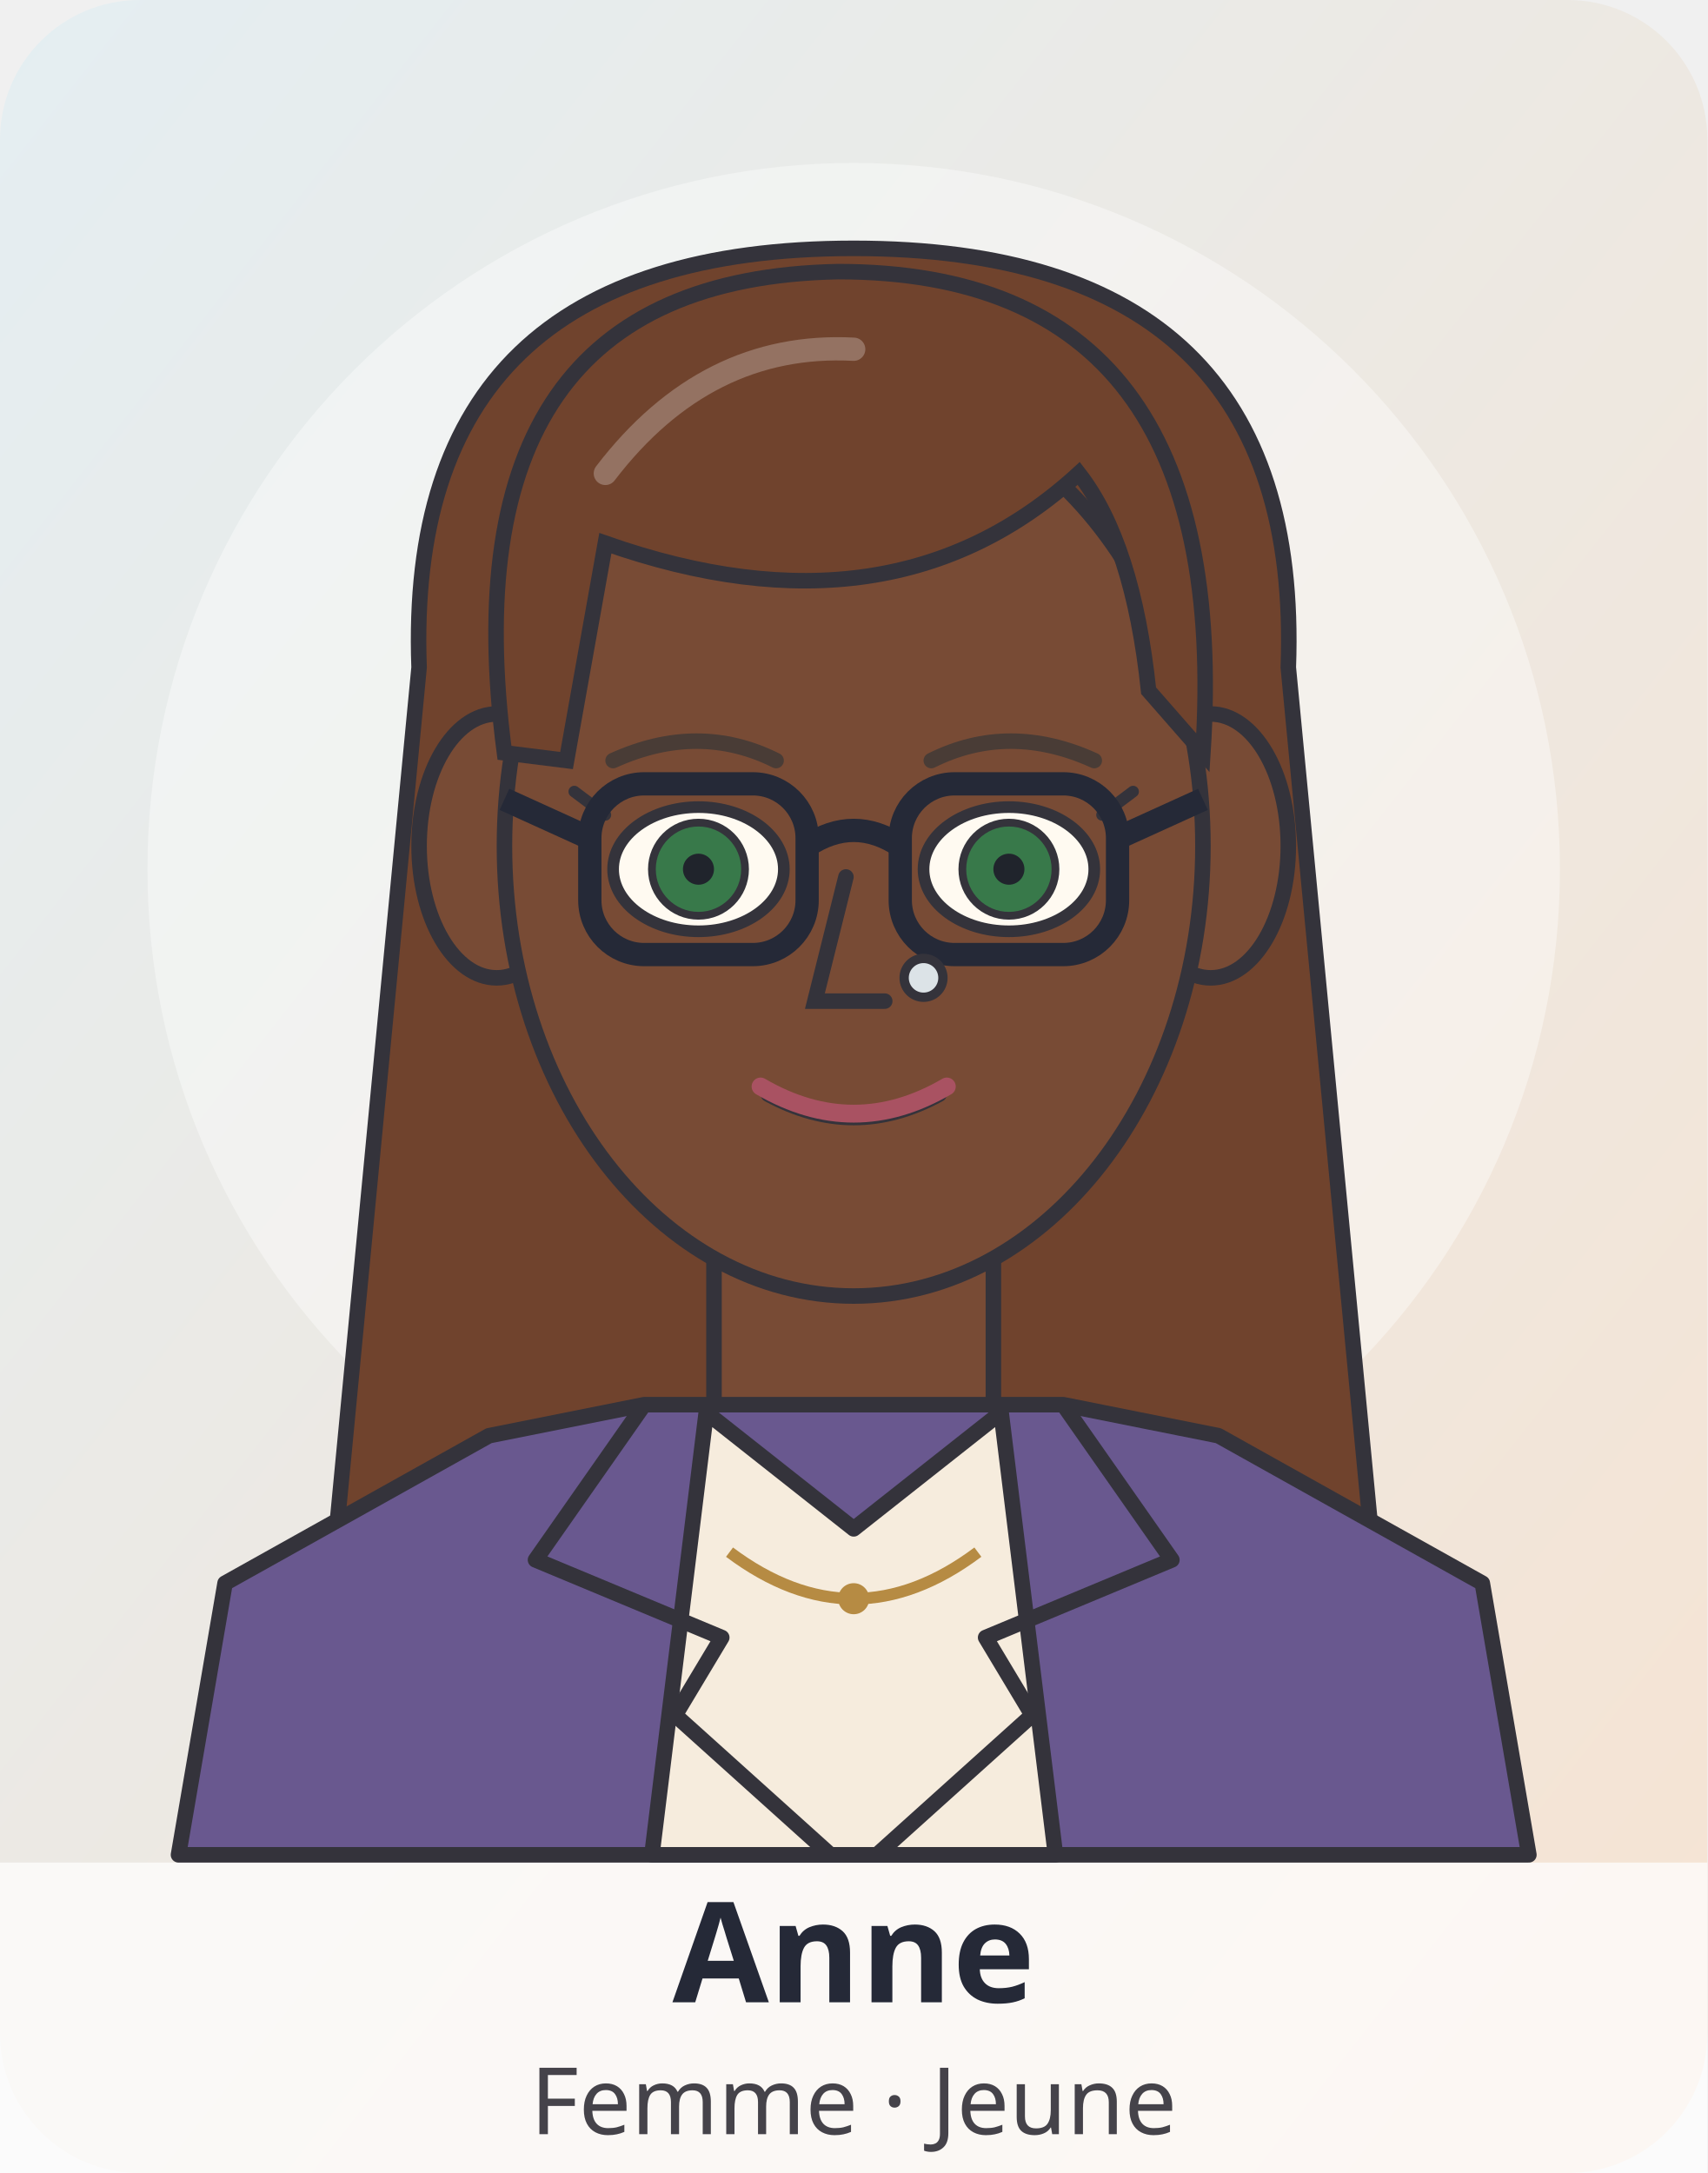
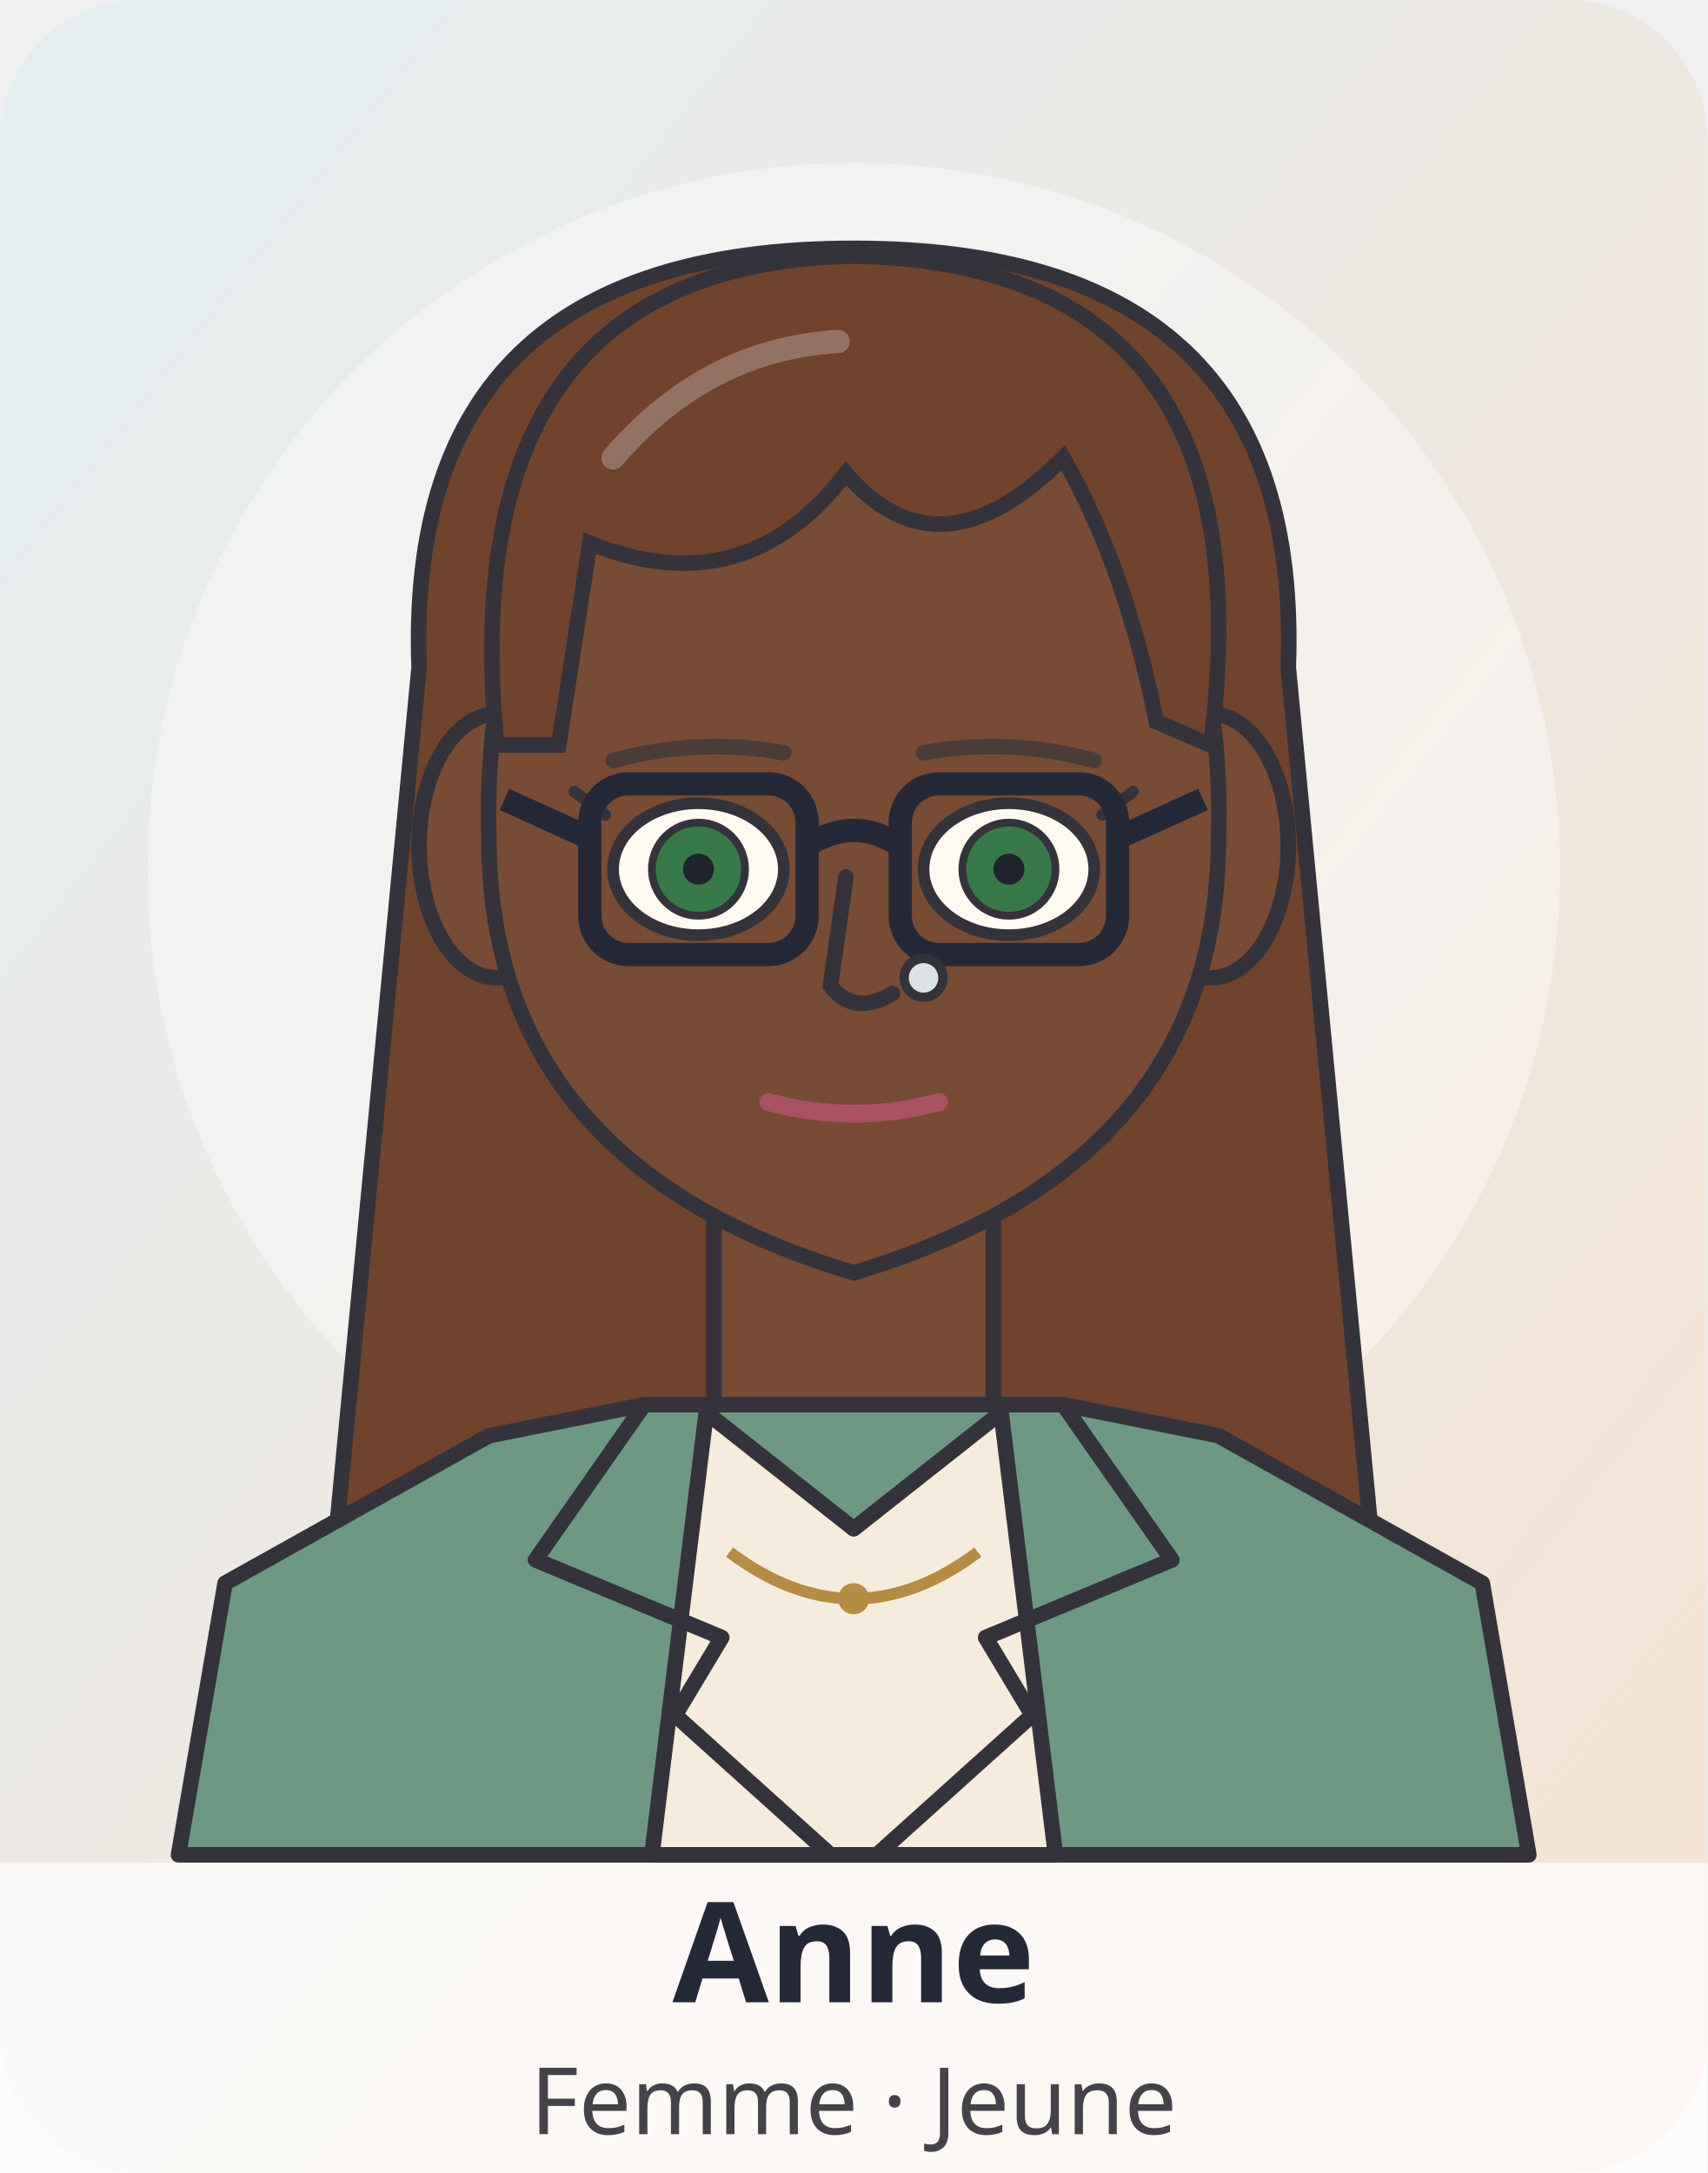
<svg xmlns="http://www.w3.org/2000/svg" viewBox="0 0 220 280" role="img" aria-labelledby="title-c12 desc-c12">
  <defs>
    <linearGradient id="fond-c12" x2="1" y2="1">
      <stop stop-color="#e4eef2" />
      <stop offset="1" stop-color="#f6e3d2" />
    </linearGradient>
  </defs>
  <rect width="220" height="280" rx="18" fill="url(#fond-c12)" />
  <circle cx="110" cy="112" r="91" fill="#fff" opacity=".38" />
  <path d="M0 240 H220 V280 H0Z" fill="#fff" opacity=".72" />
  <path d="M54 86 Q52 32 110 32 Q168 32 166 86 L177 201 Q154 213 142 195 L78 195 Q62 213 43 201Z" fill="#70432d" stroke="#34333b" stroke-width="2" />
  <path d="M92 153 V186 Q110 203 128 186 V153" fill="#784b35" stroke="#34333b" stroke-width="2" />
-   <path d="M83 181 L63 185 L29 204 L23 239 L197 239 L191 204 L157 185 L137 181Z" fill="#69588f" stroke="#34333b" stroke-width="2" stroke-linejoin="round" />
+   <path d="M83 181 L63 185 L29 204 L23 239 L197 239 L191 204 L157 185 L137 181Z" fill="#6d9884" stroke="#34333b" stroke-width="2" stroke-linejoin="round" />
  <path d="M91 182 L110 197 L129 182 L136 239 L84 239Z" fill="#f6ecdd" stroke="#34333b" stroke-width="2" stroke-linejoin="round" />
  <path d="M83 181 L69 201 L93 211 L87 221 L107 239 M137 181 L151 201 L127 211 L133 221 L113 239" fill="none" stroke="#34333b" stroke-width="2" stroke-linejoin="round" />
  <path d="M94 200 Q110 212 126 200" fill="none" stroke="#b68b43" stroke-width="1.5" />
  <circle cx="110" cy="206" r="2" fill="#b68b43" />
  <g fill="#784b35" stroke="#34333b" stroke-width="2">
    <ellipse cx="64" cy="109" rx="10" ry="17" />
    <ellipse cx="156" cy="109" rx="10" ry="17" />
-     <ellipse cx="110" cy="109" rx="45" ry="58" />
+     <path d="M110 51 C78 51 62 72 63 108 Q63 150 110 164 Q157 150 157 108 C158 72 142 51 110 51Z" />
  </g>
-   <path d="M65 97 Q57 36 108 35 Q159 35 155 97 L148 89 Q146 70 139 61 Q115 83 78 70 L73 98Z" fill="#70432d" stroke="#34333b" stroke-width="2" />
-   <path d="M78 61 Q91 44 110 45" fill="none" stroke="#fff" stroke-opacity=".25" stroke-width="3" stroke-linecap="round" />
+   <path d="M64 96 Q58 34 110 33 Q164 34 156 96 L149 93 Q145 73 137 59 Q121 75 109 61 Q96 78 76 70 L72 96Z" fill="#70432d" stroke="#34333b" stroke-width="2" />
+   <path d="M79 59 Q91 45 108 44" fill="none" stroke="#fff" stroke-opacity=".25" stroke-width="3" stroke-linecap="round" />
  <g fill="#fffaf1" stroke="#34333b" stroke-width="1.5">
-     <ellipse cx="90" cy="112" rx="11" ry="8" />
-     <ellipse cx="130" cy="112" rx="11" ry="8" />
+     <ellipse cx="90" cy="112" rx="11" ry="8.5" />
+     <ellipse cx="130" cy="112" rx="11" ry="8.5" />
  </g>
  <g fill="#38794a" stroke="#34333b" stroke-width="1">
    <circle cx="90" cy="112" r="6" />
    <circle cx="130" cy="112" r="6" />
  </g>
  <g fill="#20242c">
    <circle cx="90" cy="112" r="2" />
    <circle cx="130" cy="112" r="2" />
  </g>
-   <path d="M79 98 Q90 93 100 98 M120 98 Q130 93 141 98" fill="none" stroke="#493c36" stroke-width="2" stroke-linecap="round" />
-   <path d="M109 113 L105 129 L114 129 M99 141 Q110 147 121 141" fill="none" stroke="#34333b" stroke-width="2" stroke-linecap="round" />
-   <path d="M98 140 Q110 147 122 140" fill="none" stroke="#a95262" stroke-width="2.3" stroke-linecap="round" />
+   <path d="M79 98 Q90 95 101 97 M119 97 Q130 95 141 98" fill="none" stroke="#493c36" stroke-width="2" stroke-linecap="round" />
+   <path d="M109 113 L107 127 Q110 131 115 128 M99 142 Q110 145 121 142" fill="none" stroke="#34333b" stroke-width="2" stroke-linecap="round" />
+   <path d="M99 142 Q110 145 121 142" fill="none" stroke="#a95262" stroke-width="2.3" stroke-linecap="round" />
  <path d="M78 105 L74 102 M142 105 L146 102" fill="none" stroke="#34333b" stroke-width="1.5" stroke-linecap="round" />
  <g fill="none" stroke="#252937" stroke-width="3">
-     <rect x="76" y="101" width="28" height="22" rx="7" />
-     <rect x="116" y="101" width="28" height="22" rx="7" />
+     <rect x="76" y="101" width="28" height="22" rx="5" />
+     <rect x="116" y="101" width="28" height="22" rx="5" />
    <path d="M104 109 Q110 105 116 109 M76 108 L65 103 M144 108 L155 103" />
  </g>
  <circle cx="119" cy="126" r="2.5" fill="#dce3e7" stroke="#34333b" stroke-width="1.2" />
  <text x="110" y="258" text-anchor="middle" font-family="sans-serif" font-size="18" font-weight="700" fill="#252937">Anne</text>
  <text x="110" y="275" text-anchor="middle" font-family="sans-serif" font-size="12" fill="#45434a">Femme · Jeune</text>
</svg>
